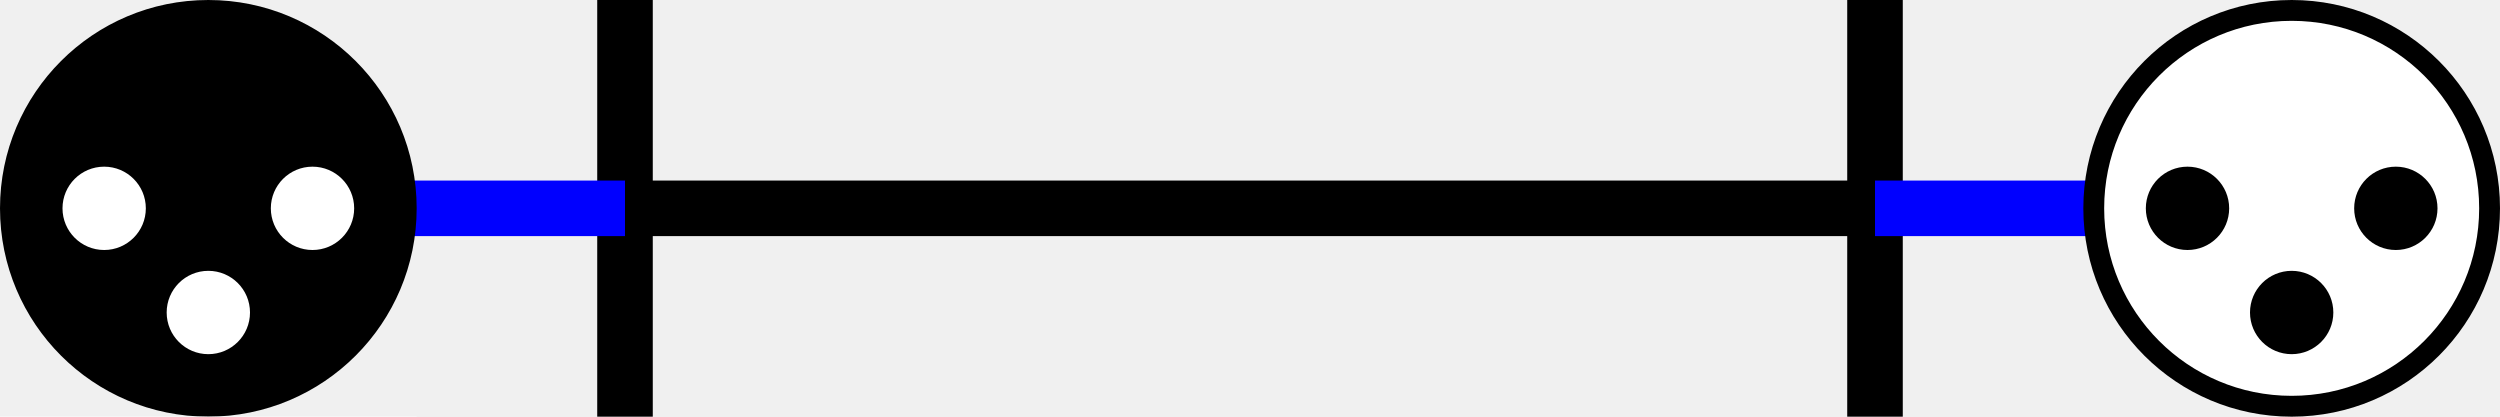
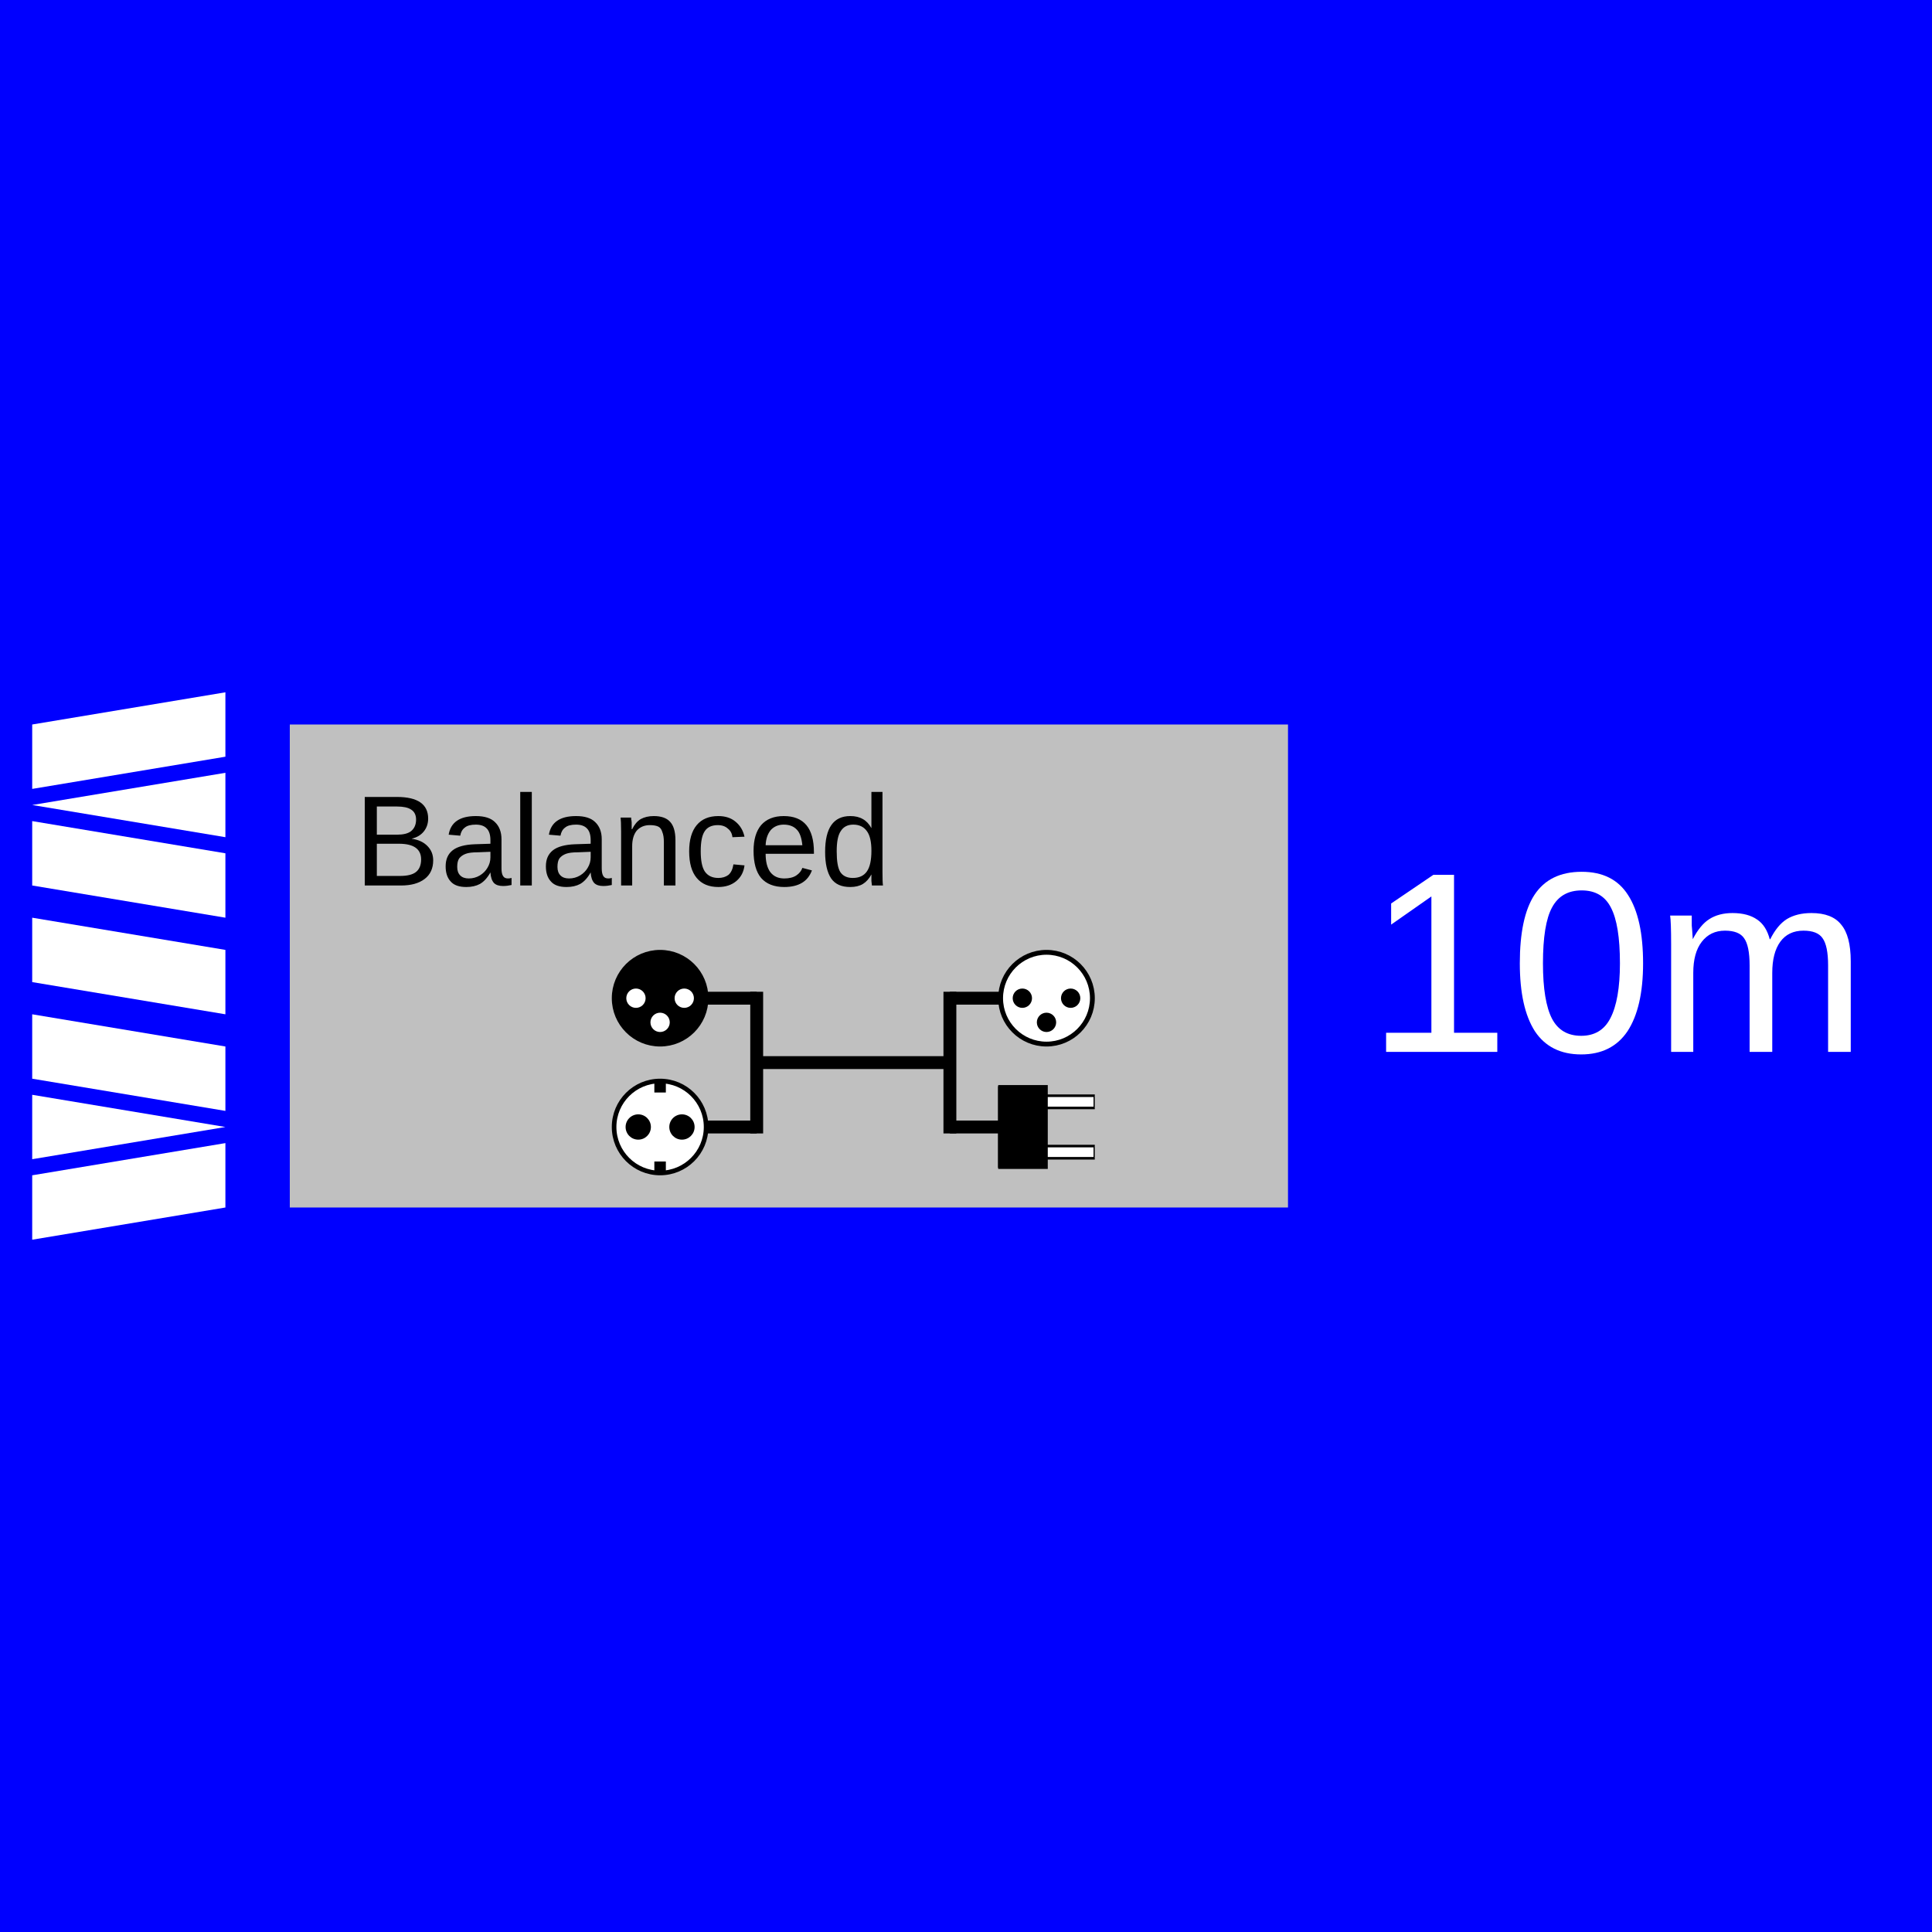
- <svg xmlns="http://www.w3.org/2000/svg" id="diagram" viewBox="-90 -15 180 30">
-   <line x1="-45" x2="45" stroke="#000000" stroke-width="4" />
-   <line x1="-45" x2="-45" y1="15" y2="-15" stroke="#000000" stroke-width="4" />
-   <line x1="45" x2="45" y1="15" y2="-15" stroke="#000000" stroke-width="4" />
-   <g transform="translate(-60)">
-     <line x1="-15" x2="15" stroke="#0000ff" stroke-width="4" />
-     <line x1="-15" x2="15" y1="30" y2="30" stroke="#0000ff" stroke-width="4" />
+ <svg xmlns="http://www.w3.org/2000/svg" viewBox="0 -30 60 60" width="60mm" height="60mm">
+   <style>text { font-family: arial; }</style>
+   <rect y="-30" width="60" height="60" fill="#0000ff" />
+   <rect y="-7.5" x="9" width="31" height="15" fill="#c0c0c0" />
+   <g transform="translate(11 -6.5)">
+     <text id="title" y="4" font-size="4">Balanced</text>
+     <use href="#diagram" width="31" height="7" transform="translate(0 6)" />
  </g>
-   <g transform="translate(45)">
-     <line x2="30" stroke="#0000ff" stroke-width="4" />
-     <line x2="30" y1="30" y2="30" stroke="#0000ff" stroke-width="4" />
-   </g>
-   <g transform="translate(-60 -15)">
-     <use href="#xlr-3p-f" width="30" height="30" transform="scale(-1 1)" />
-     <use href="#shuko-f" width="30" height="30" y="30" transform="scale(-1 1)" />
-   </g>
-   <g transform="translate(90 -15)">
-     <use href="#xlr-3p-m" width="30" height="30" transform="scale(-1 1)" />
-     <use href="#shuko-m" width="30" height="30" y="30" transform="scale(-1 1)" />
+   <text id="length" y="2.667" x="58" fill="#ffffff" text-anchor="end" font-weight="70" font-size="8">10m</text>
+   <g transform="translate(1)">
+     <use href="#logo" width="60" height="6" x="-30" y="-6" transform="rotate(90)" fill="#ffffff" />
  </g>
  <defs>
-     <svg id="xlr-3p-f" viewBox="-120 -120 240 240">
-       <circle r="114" fill="#000000" stroke="#000000" stroke-width="12" />
-       <circle cx="-60" r="24" fill="#ffffff" />
-       <circle cx="60" r="24" fill="#ffffff" />
-       <circle cy="60" r="24" fill="#ffffff" />
+     <svg id="logo" viewBox="0 0 850 300">
+       <g id="w">
+         <use href="#parallelogram" />
+         <use href="#triangle" transform="translate(125)" />
+         <use href="#parallelogram" transform="translate(350)scale(-1 1)" />
+       </g>
+       <g id="i" transform="translate(500)">
+         <use href="#parallelogram" transform="scale(-1 1)" />
+       </g>
+       <g id="m" transform="translate(500)">
+         <use href="#w" transform="scale(1 -1)translate(0 -300)" />
+       </g>
+       <defs>
+         <path id="parallelogram" d="M 0,0 h 100 l 50,300 h -100 Z" />
+         <path id="triangle" d="M 0,0 h 100 l -50,300 Z" />
+       </defs>
    </svg>
-     <svg id="shuko-f" viewBox="-60 -60 120 120">
-       <circle r="114" fill="#ffffff" stroke="#000000" stroke-width="12" />
-       <rect y="-115" x="-15" width="30" height="30" />
-       <rect y="85" x="-15" width="30" height="30" />
-       <circle cx="-55" r="30" />
-       <circle cx="55" r="30" />
-     </svg>
-     <svg id="xlr-3p-m" viewBox="-120 -120 240 240">
-       <circle r="114" fill="#ffffff" stroke="#000000" stroke-width="12" />
-       <circle cx="-60" r="24" />
-       <circle cx="60" r="24" />
-       <circle cy="60" r="24" />
-     </svg>
-     <svg id="shuko-m" viewBox="-19 -16 38 32">
-       <rect y="-16" width="19" height="32" fill="#000000" stroke="#000000" stroke-width="1" />
-       <rect y="-12.3" x="-19" width="19" height="4.8" fill="#ffffff" stroke="#000000" stroke-width="1" />
-       <rect y="7.5" x="-19" width="19" height="4.8" fill="#ffffff" stroke="#000000" stroke-width="1" />
-       <path d="m19,-16 l4,9 v14 l-4,9 z" stroke="#000000" fill="#000000" />
+     <svg id="diagram" viewBox="-75 -35 150 70" height="70">
+       <line x1="-30" x2="30" stroke="#000000" stroke-width="4" />
+       <line x1="-30" x2="-30" y1="-22" y2="22" stroke="#000000" stroke-width="4" />
+       <line x1="30" x2="30" y1="-22" y2="22" stroke="#000000" stroke-width="4" />
+       <g transform="translate(-45 -20)">
+         <line x1="-15" x2="15" stroke="#000000" stroke-width="4" />
+         <line x1="-15" x2="15" y1="40" y2="40" stroke="#000000" stroke-width="4" />
+       </g>
+       <g transform="translate(30 -20)">
+         <line x2="30" stroke="#000000" stroke-width="4" />
+         <line x2="30" y1="40" y2="40" stroke="#000000" stroke-width="4" />
+       </g>
+       <g transform="translate(-45 -35)">
+         <use href="#xlr-3p-f" width="30" height="30" transform="scale(-1 1)" />
+         <use href="#shuko-f" width="30" height="30" y="40" transform="scale(-1 1)" />
+       </g>
+       <g transform="translate(75 -35)">
+         <use href="#xlr-3p-m" width="30" height="30" transform="scale(-1 1)" />
+         <use href="#shuko-m" width="30" height="30" y="40" transform="scale(-1 1)" />
+       </g>
+       <defs>
+         <svg id="xlr-3p-f" viewBox="-120 -120 240 240">
+           <circle r="114" fill="#000000" stroke="#000000" stroke-width="12" />
+           <circle cx="-60" r="24" fill="#ffffff" />
+           <circle cx="60" r="24" fill="#ffffff" />
+           <circle cy="60" r="24" fill="#ffffff" />
+         </svg>
+         <svg id="shuko-f" viewBox="-21 -21 42 42">
+           <circle r="20" fill="#ffffff" stroke="#000000" stroke-width="2" />
+           <rect y="-20" x="-2.5" width="5" height="5" />
+           <rect y="15" x="-2.5" width="5" height="5" />
+           <circle cx="-9.5" r="5.5" />
+           <circle cx="9.5" r="5.5" />
+         </svg>
+         <svg id="xlr-3p-m" viewBox="-120 -120 240 240">
+           <circle r="114" fill="#ffffff" stroke="#000000" stroke-width="12" />
+           <circle cx="-60" r="24" />
+           <circle cx="60" r="24" />
+           <circle cy="60" r="24" />
+         </svg>
+         <svg id="shuko-m" viewBox="-19 -16 38 32">
+           <rect y="-16" width="19" height="32" fill="#000000" stroke="#000000" stroke-width="1" />
+           <rect y="-12.3" x="-19" width="19" height="4.8" fill="#ffffff" stroke="#000000" stroke-width="1" />
+           <rect y="7.5" x="-19" width="19" height="4.8" fill="#ffffff" stroke="#000000" stroke-width="1" />
+           <path d="m19,-16 l4,9 v14 l-4,9 z" stroke="#000000" fill="#000000" />
+         </svg>
+       </defs>
    </svg>
  </defs>
</svg>
